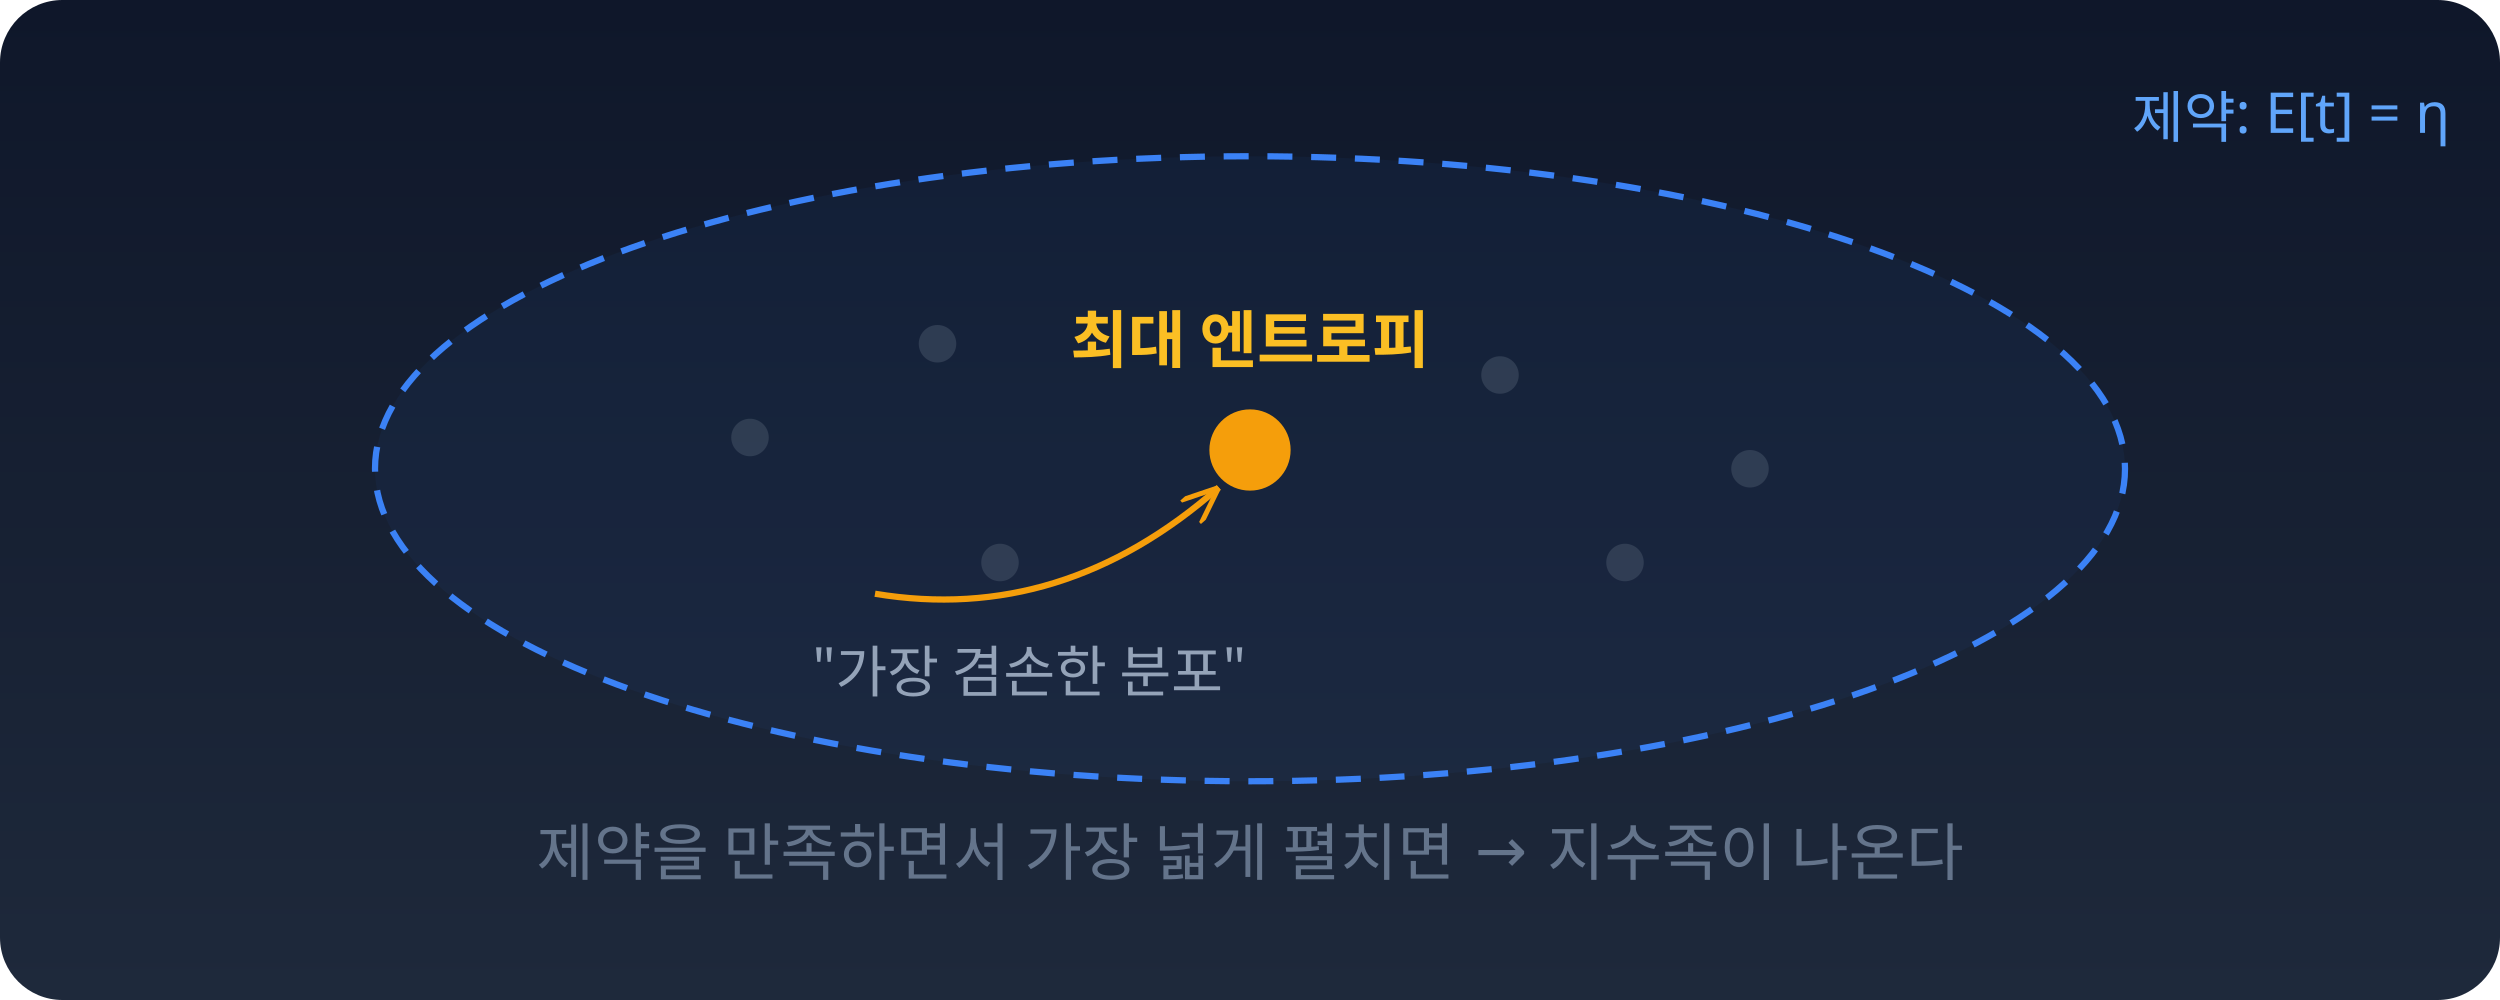
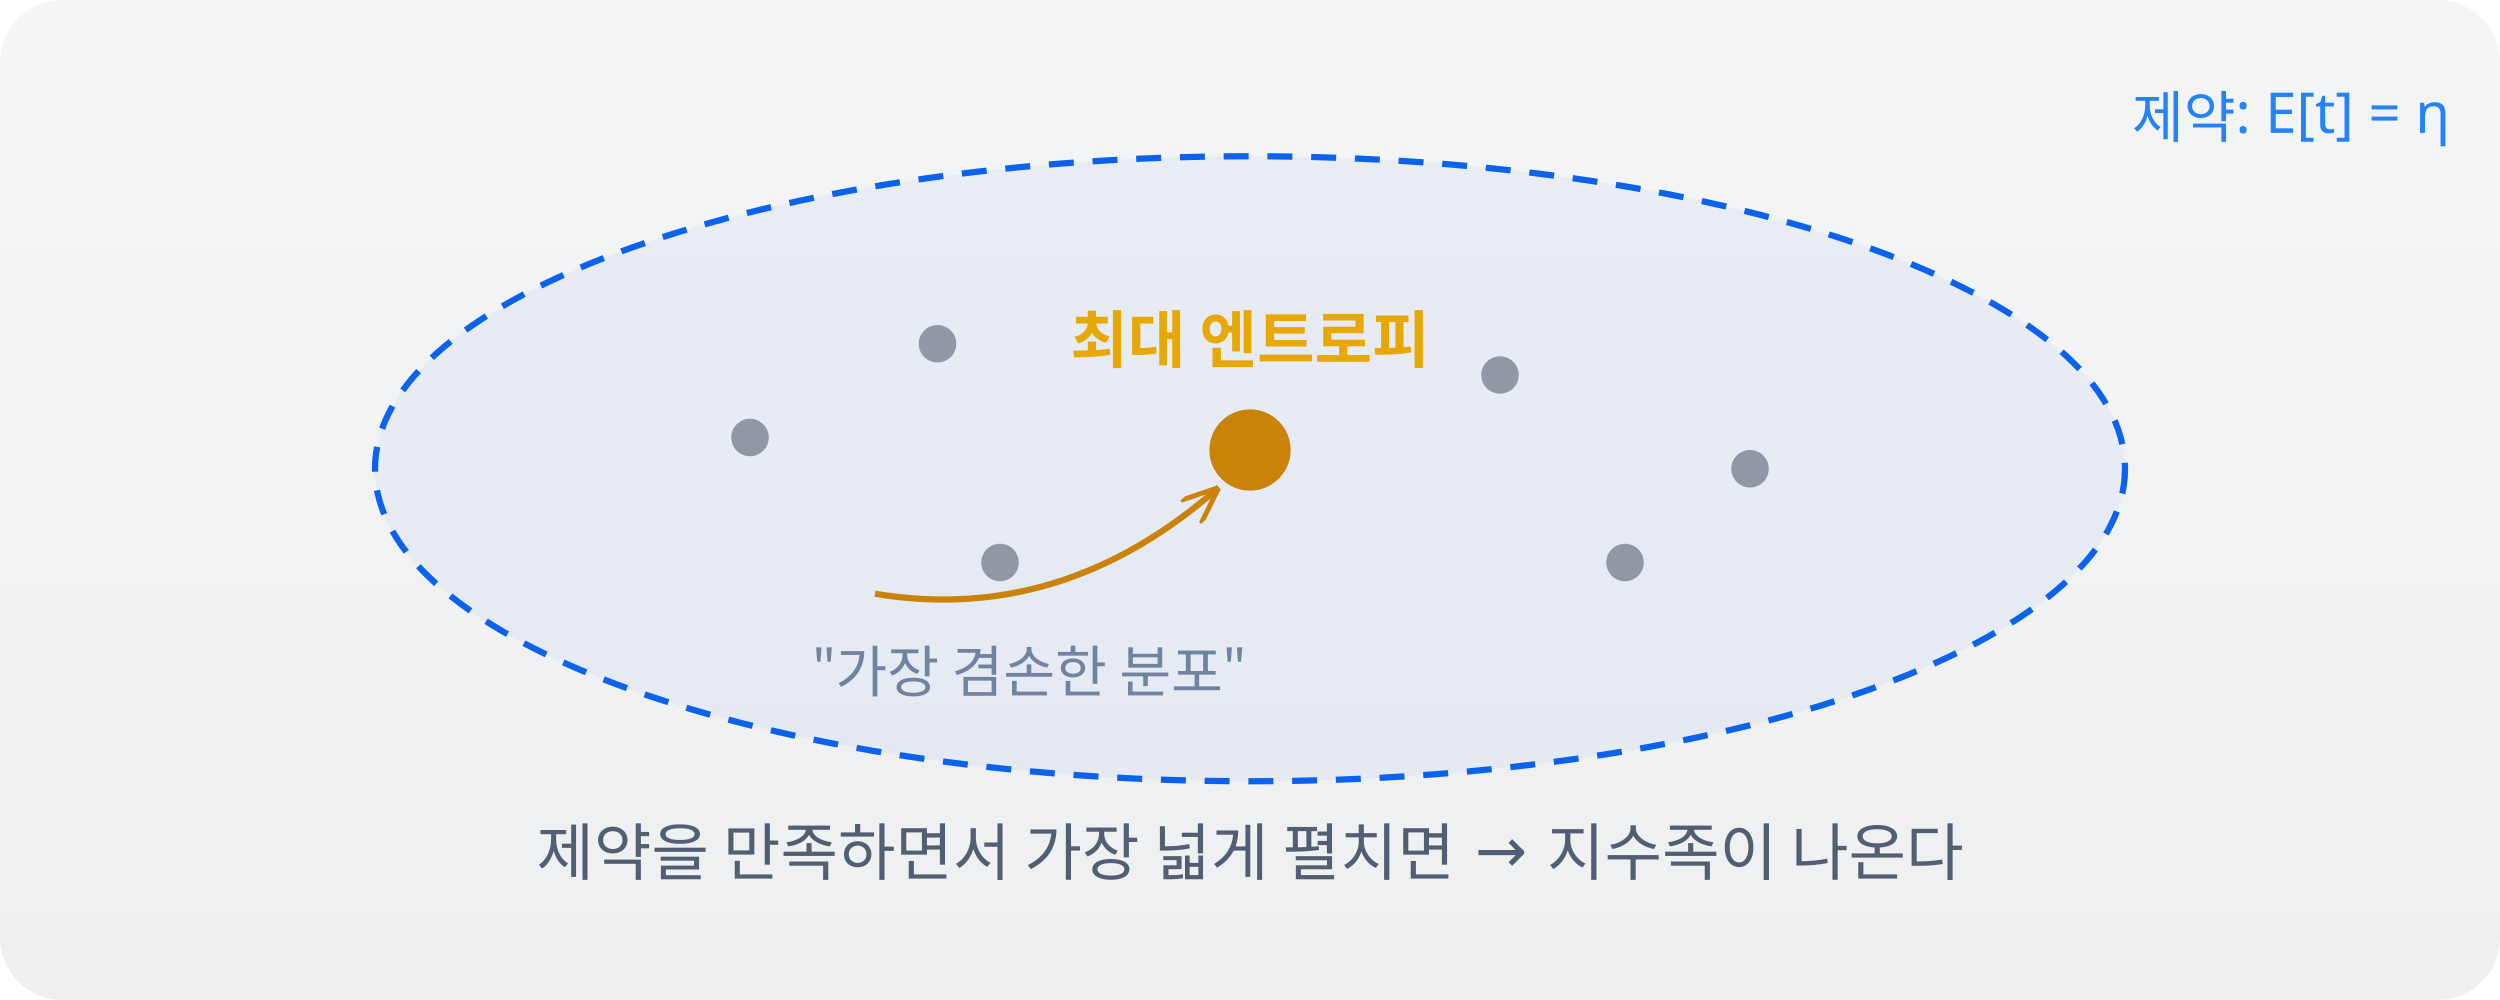
<svg xmlns="http://www.w3.org/2000/svg" viewBox="0 0 400 160" font-family="'Noto Sans KR', sans-serif">
  <defs>
    <linearGradient id="bg7" x1="0" y1="0" x2="0" y2="1">
-       <stop offset="0%" stop-color="#0f172a" />
-       <stop offset="100%" stop-color="#1e293b" />
+       <stop offset="0%" stop-color="#f4f5f6" />
+       <stop offset="100%" stop-color="#eeeff1" />
    </linearGradient>
  </defs>
  <rect width="400" height="160" fill="url(#bg7)" rx="10" />
-   <ellipse cx="200" cy="75" rx="140" ry="50" fill="#3b82f6" fill-opacity="0.05" stroke="#3b82f6" stroke-width="1" stroke-dasharray="4 3" />
-   <text x="392" y="22" fill="#60a5fa" font-size="9" text-anchor="end">제약: E[t] = η</text>
-   <g fill="#475569" opacity="0.5">
+   <ellipse cx="200" cy="75" rx="140" ry="50" fill="#0b62ef" fill-opacity="0.05" stroke="#0b62ef" stroke-width="1" stroke-dasharray="4 3" />
+   <text x="392" y="22" fill="#2483f8" font-size="9" text-anchor="end">제약: E[t] = η</text>
+   <g fill="#3a4656" opacity="0.5">
    <circle cx="120" cy="70" r="3" />
    <circle cx="150" cy="55" r="3" />
    <circle cx="240" cy="60" r="3" />
    <circle cx="280" cy="75" r="3" />
    <circle cx="160" cy="90" r="3" />
    <circle cx="260" cy="90" r="3" />
  </g>
-   <circle cx="200" cy="72" r="6" fill="#f59e0b" stroke="#f59e0b" stroke-width="1" />
-   <text x="200" y="58" fill="#fbbf24" font-size="10" text-anchor="middle" font-weight="600">최대 엔트로피</text>
-   <path d="M 140 95 Q 170 100 195 78" stroke="#f59e0b" stroke-width="1" fill="none" marker-end="url(#arr7)" />
-   <text x="130" y="110" fill="#94a3b8" font-size="9">"가장 겸손한 분포"</text>
+   <circle cx="200" cy="72" r="6" fill="#ca8208" stroke="#ca8208" stroke-width="1" />
+   <text x="200" y="58" fill="#e7a804" font-size="10" text-anchor="middle" font-weight="600">최대 엔트로피</text>
+   <path d="M 140 95 Q 170 100 195 78" stroke="#ca8208" stroke-width="1" fill="none" marker-end="url(#arr7)" />
+   <text x="130" y="110" fill="#7084a0" font-size="9">"가장 겸손한 분포"</text>
  <defs>
    <marker id="arr7" markerWidth="6" markerHeight="5" refX="6" refY="2.5" orient="auto">
-       <path d="M 0 0 L 6 2.5 L 0 5" fill="none" stroke="#f59e0b" stroke-width="0.8" />
+       <path d="M 0 0 L 6 2.5 L 0 5" fill="none" stroke="#ca8208" stroke-width="0.8" />
    </marker>
  </defs>
-   <text x="200" y="140" fill="#64748b" font-size="10" text-anchor="middle">제약을 만족하면서 가장 넓게 펼치면 → 지수족이 나온다</text>
+   <text x="200" y="140" fill="#525f72" font-size="10" text-anchor="middle">제약을 만족하면서 가장 넓게 펼치면 → 지수족이 나온다</text>
</svg>
